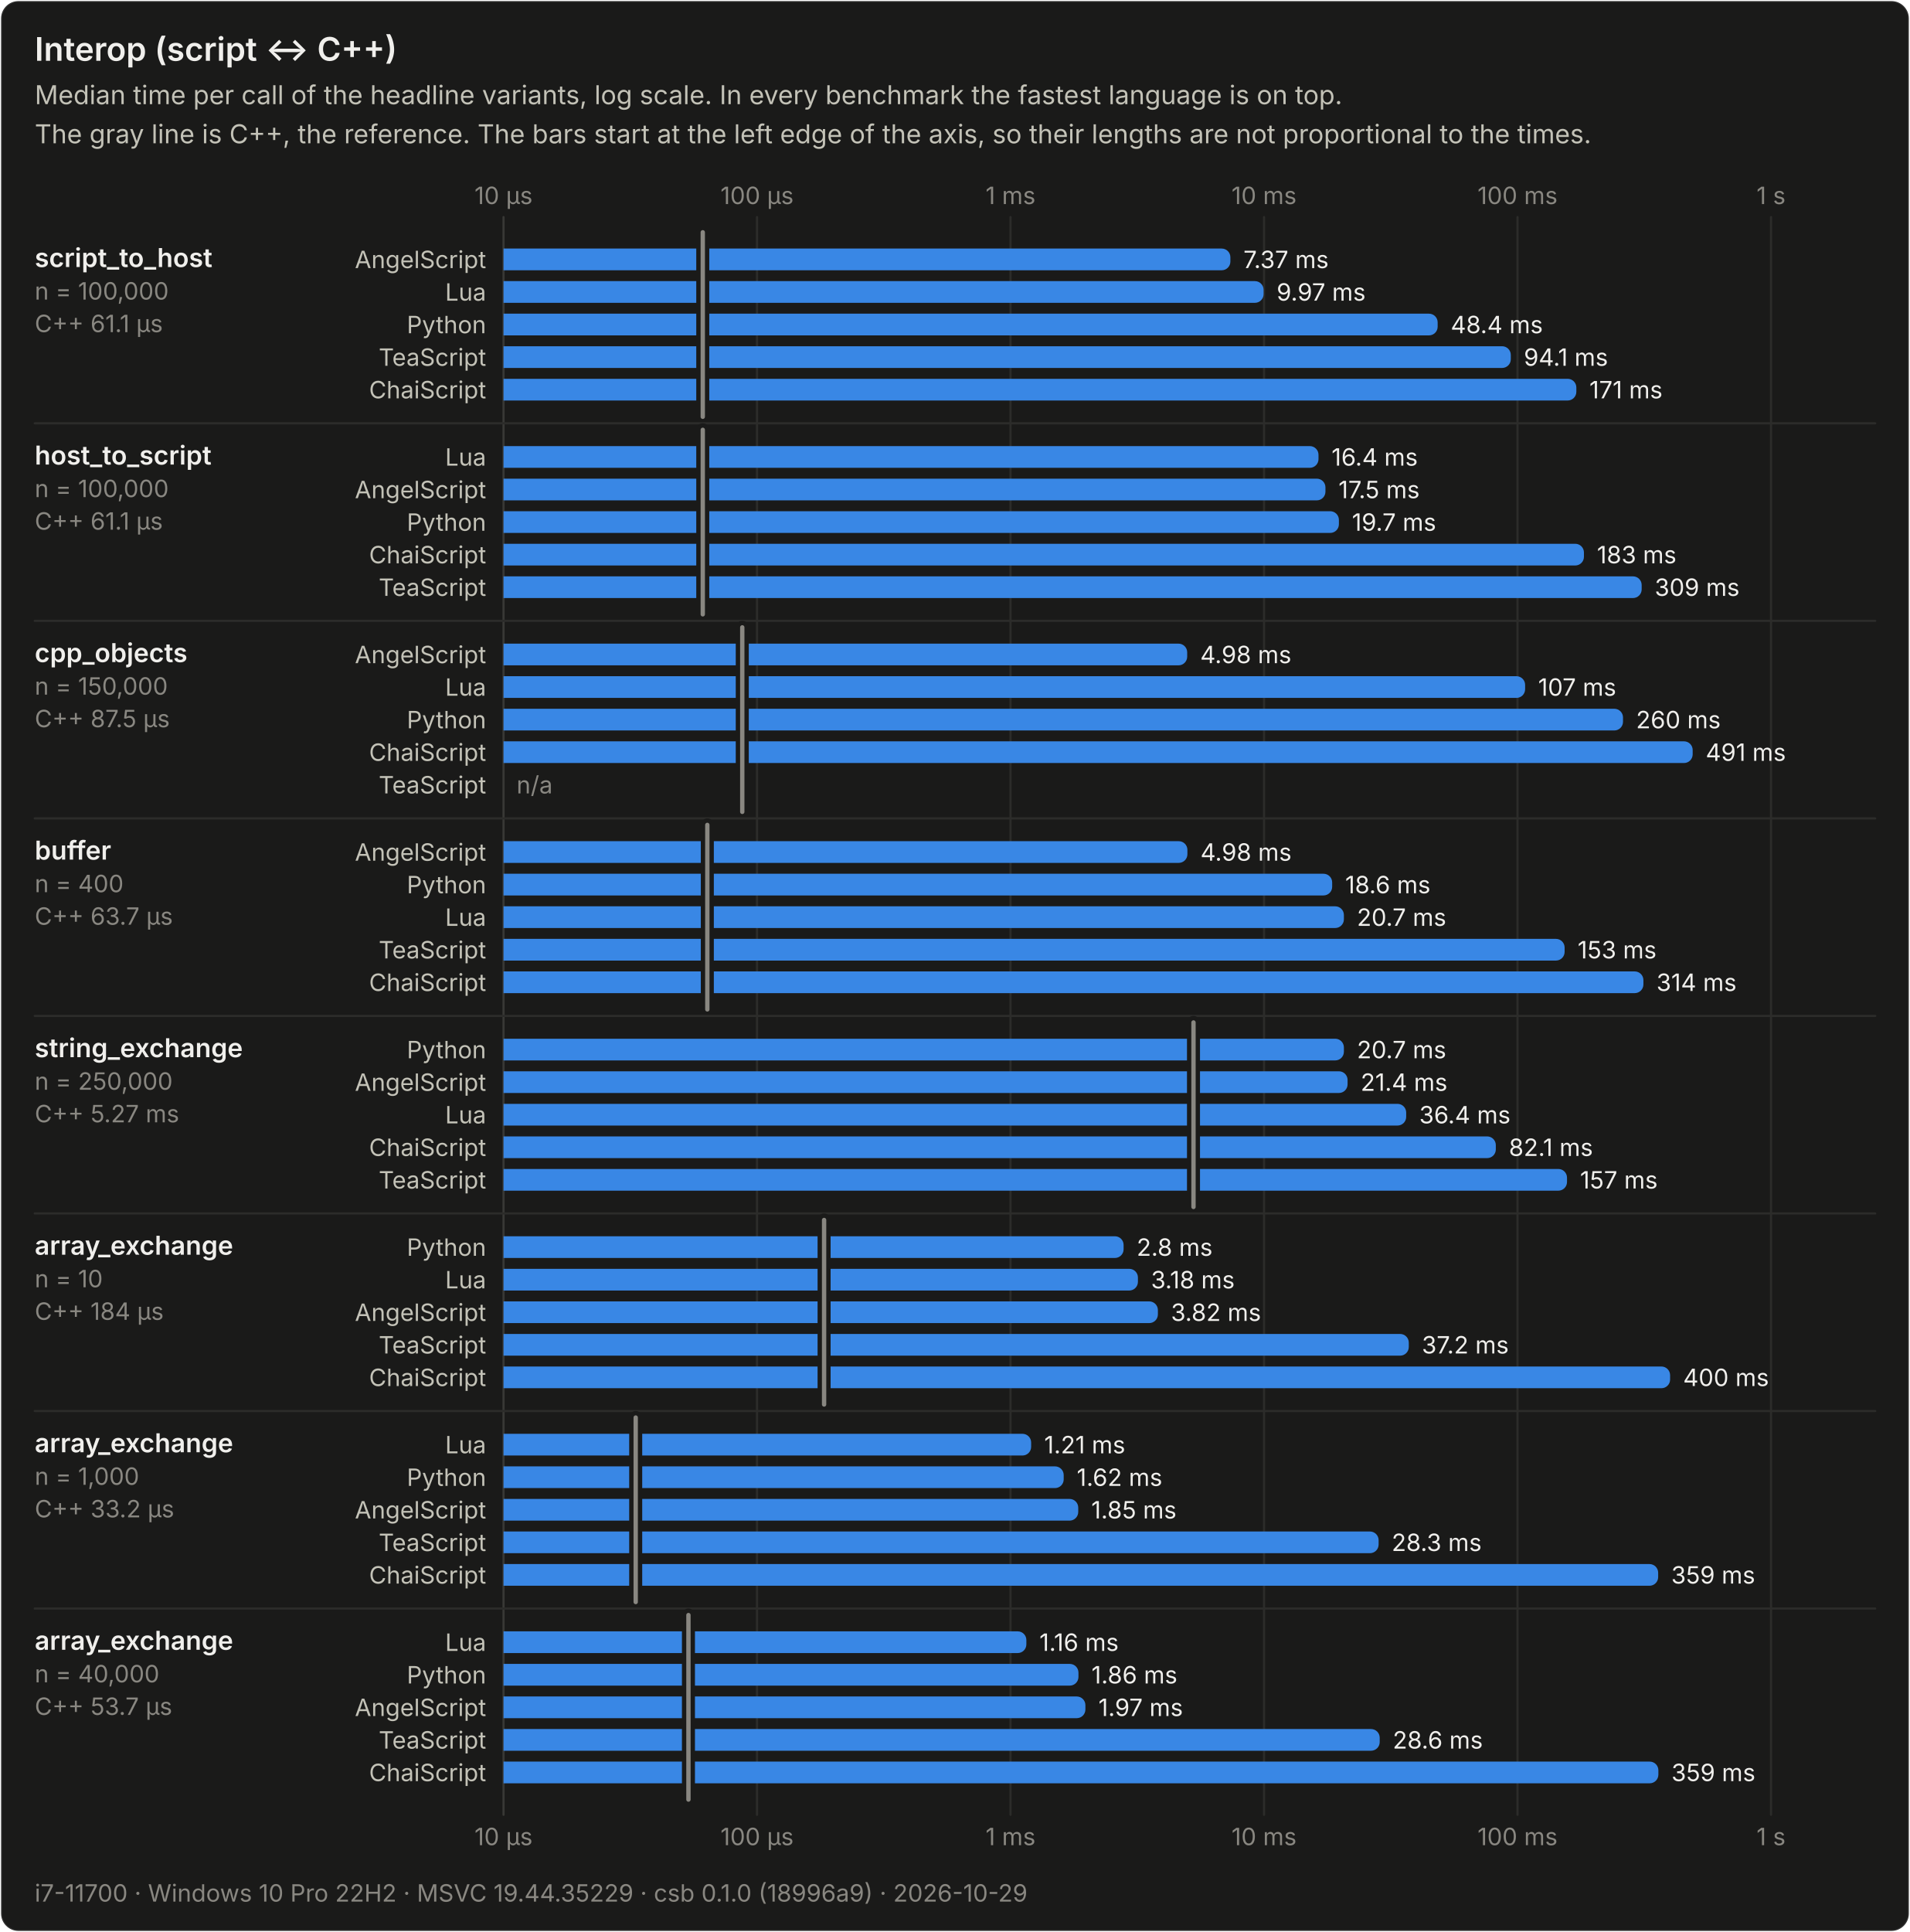
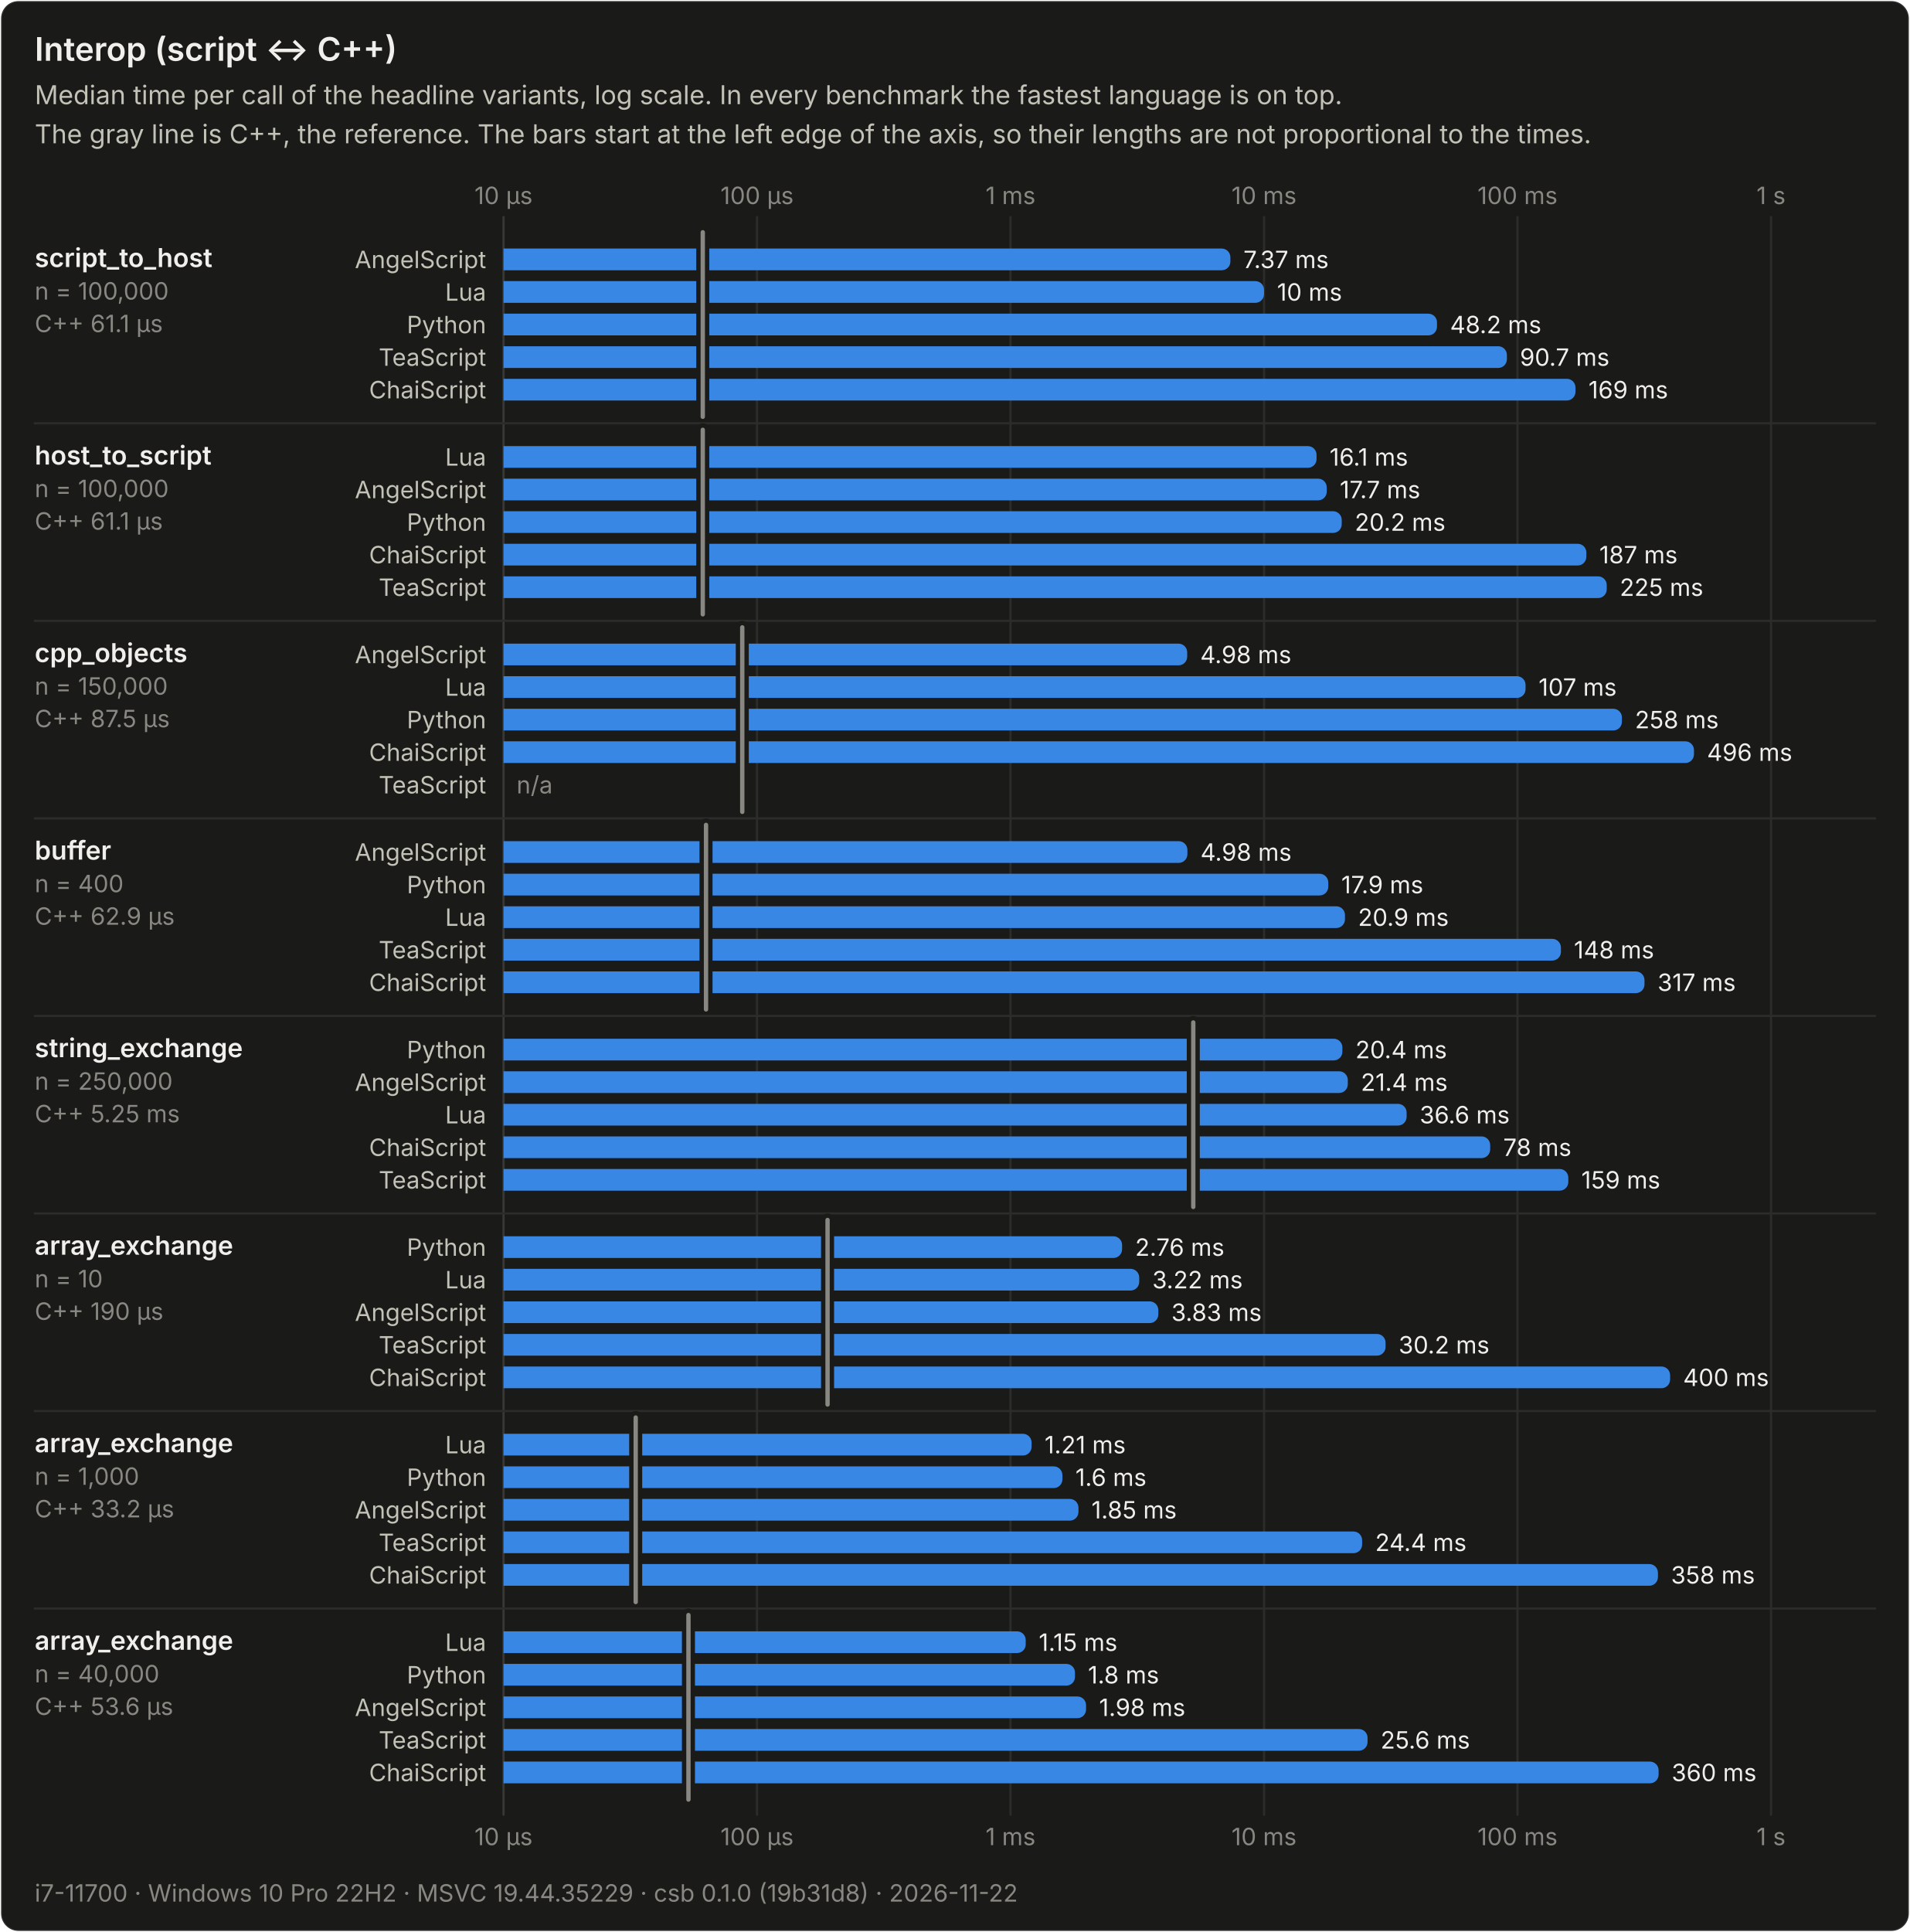
<svg xmlns="http://www.w3.org/2000/svg" width="880" height="890" viewBox="0 0 880 890" font-family="system-ui, -apple-system, &quot;Segoe UI&quot;, sans-serif" role="img">
  <rect x="0.5" y="0.5" width="879" height="889" rx="8" fill="#1a1a19" stroke="rgba(255,255,255,0.10)" />
  <text x="16.0" y="28.0" font-size="15" fill="#f0efec" text-anchor="start" font-weight="600">Interop (script &lt;-&gt; C++)</text>
  <text x="16.0" y="48.0" font-size="12" fill="#c3c2b7" text-anchor="start">Median time per call of the headline variants, log scale. In every benchmark the fastest language is on top.</text>
  <text x="16.0" y="66.0" font-size="12" fill="#c3c2b7" text-anchor="start">The gray line is C++, the reference. The bars start at the left edge of the axis, so their lengths are not proportional to the times.</text>
  <line x1="232.0" y1="100.0" x2="232.0" y2="836.0" stroke="#383835" stroke-width="1.0" stroke-linecap="round" />
  <text x="232.0" y="94.0" font-size="11" fill="#898781" text-anchor="middle">10 µs</text>
  <text x="232.0" y="850.0" font-size="11" fill="#898781" text-anchor="middle">10 µs</text>
  <line x1="348.8" y1="100.0" x2="348.8" y2="836.0" stroke="#2c2c2a" stroke-width="1.0" stroke-linecap="round" />
  <text x="348.8" y="94.0" font-size="11" fill="#898781" text-anchor="middle">100 µs</text>
  <text x="348.8" y="850.0" font-size="11" fill="#898781" text-anchor="middle">100 µs</text>
  <line x1="465.6" y1="100.0" x2="465.6" y2="836.0" stroke="#2c2c2a" stroke-width="1.0" stroke-linecap="round" />
  <text x="465.6" y="94.0" font-size="11" fill="#898781" text-anchor="middle">1 ms</text>
  <text x="465.6" y="850.0" font-size="11" fill="#898781" text-anchor="middle">1 ms</text>
  <line x1="582.4" y1="100.0" x2="582.4" y2="836.0" stroke="#2c2c2a" stroke-width="1.0" stroke-linecap="round" />
  <text x="582.4" y="94.0" font-size="11" fill="#898781" text-anchor="middle">10 ms</text>
  <text x="582.4" y="850.0" font-size="11" fill="#898781" text-anchor="middle">10 ms</text>
  <line x1="699.2" y1="100.0" x2="699.2" y2="836.0" stroke="#2c2c2a" stroke-width="1.0" stroke-linecap="round" />
  <text x="699.2" y="94.0" font-size="11" fill="#898781" text-anchor="middle">100 ms</text>
  <text x="699.2" y="850.0" font-size="11" fill="#898781" text-anchor="middle">100 ms</text>
  <line x1="816.0" y1="100.0" x2="816.0" y2="836.0" stroke="#2c2c2a" stroke-width="1.0" stroke-linecap="round" />
  <text x="816.0" y="94.0" font-size="11" fill="#898781" text-anchor="middle">1 s</text>
  <text x="816.0" y="850.0" font-size="11" fill="#898781" text-anchor="middle">1 s</text>
  <text x="16.0" y="123.0" font-size="12" fill="#f0efec" text-anchor="start" font-weight="600">script_to_host</text>
  <text x="16.0" y="138.0" font-size="11" fill="#898781" text-anchor="start">n = 100,000</text>
  <text x="16.0" y="153.0" font-size="11" fill="#898781" text-anchor="start">C++ 61.1 µs</text>
  <text x="224.0" y="123.5" font-size="11" fill="#c3c2b7" text-anchor="end">AngelScript</text>
  <path d="M232.0,114.5 H562.9 A4.0,4.0 0 0 1 566.9,118.5 V120.5 A4.0,4.0 0 0 1 562.9,124.5 H232.0 Z" fill="#3987e5" />
  <text x="224.0" y="138.5" font-size="11" fill="#c3c2b7" text-anchor="end">Lua</text>
-   <path d="M232.0,129.5 H578.2 A4.0,4.0 0 0 1 582.2,133.5 V135.5 A4.0,4.0 0 0 1 578.2,139.5 H232.0 Z" fill="#3987e5" />
+   <path d="M232.0,129.5 H578.4 A4.0,4.0 0 0 1 582.4,133.5 V135.5 A4.0,4.0 0 0 1 578.4,139.5 H232.0 Z" fill="#3987e5" />
  <text x="224.0" y="153.5" font-size="11" fill="#c3c2b7" text-anchor="end">Python</text>
-   <path d="M232.0,144.5 H658.4 A4.0,4.0 0 0 1 662.4,148.5 V150.5 A4.0,4.0 0 0 1 658.4,154.5 H232.0 Z" fill="#3987e5" />
+   <path d="M232.0,144.5 H658.1 A4.0,4.0 0 0 1 662.1,148.5 V150.5 A4.0,4.0 0 0 1 658.1,154.5 H232.0 Z" fill="#3987e5" />
  <text x="224.0" y="168.5" font-size="11" fill="#c3c2b7" text-anchor="end">TeaScript</text>
-   <path d="M232.0,159.5 H692.1 A4.0,4.0 0 0 1 696.1,163.5 V165.5 A4.0,4.0 0 0 1 692.1,169.5 H232.0 Z" fill="#3987e5" />
+   <path d="M232.0,159.5 H690.3 A4.0,4.0 0 0 1 694.3,163.5 V165.5 A4.0,4.0 0 0 1 690.3,169.5 H232.0 Z" fill="#3987e5" />
  <text x="224.0" y="183.5" font-size="11" fill="#c3c2b7" text-anchor="end">ChaiScript</text>
-   <path d="M232.0,174.5 H722.3 A4.0,4.0 0 0 1 726.3,178.5 V180.5 A4.0,4.0 0 0 1 722.3,184.5 H232.0 Z" fill="#3987e5" />
+   <path d="M232.0,174.5 H721.9 A4.0,4.0 0 0 1 725.9,178.5 V180.5 A4.0,4.0 0 0 1 721.9,184.5 H232.0 Z" fill="#3987e5" />
  <line x1="323.8" y1="107.0" x2="323.8" y2="192.0" stroke="#1a1a19" stroke-width="6" stroke-linecap="round" />
  <line x1="323.8" y1="107.0" x2="323.8" y2="192.0" stroke="#898781" stroke-width="2" stroke-linecap="round" />
  <text x="572.9" y="123.5" font-size="11" fill="#f0efec" text-anchor="start">7.37 ms</text>
-   <text x="588.2" y="138.5" font-size="11" fill="#f0efec" text-anchor="start">9.97 ms</text>
-   <text x="668.4" y="153.5" font-size="11" fill="#f0efec" text-anchor="start">48.4 ms</text>
-   <text x="702.1" y="168.5" font-size="11" fill="#f0efec" text-anchor="start">94.1 ms</text>
-   <text x="732.3" y="183.5" font-size="11" fill="#f0efec" text-anchor="start">171 ms</text>
+   <text x="588.4" y="138.5" font-size="11" fill="#f0efec" text-anchor="start">10 ms</text>
+   <text x="668.1" y="153.5" font-size="11" fill="#f0efec" text-anchor="start">48.2 ms</text>
+   <text x="700.3" y="168.5" font-size="11" fill="#f0efec" text-anchor="start">90.7 ms</text>
+   <text x="731.9" y="183.5" font-size="11" fill="#f0efec" text-anchor="start">169 ms</text>
  <line x1="16.0" y1="195.0" x2="864.0" y2="195.0" stroke="#2c2c2a" stroke-width="1.0" stroke-linecap="round" />
  <text x="16.0" y="214.0" font-size="12" fill="#f0efec" text-anchor="start" font-weight="600">host_to_script</text>
  <text x="16.0" y="229.0" font-size="11" fill="#898781" text-anchor="start">n = 100,000</text>
  <text x="16.0" y="244.0" font-size="11" fill="#898781" text-anchor="start">C++ 61.1 µs</text>
  <text x="224.0" y="214.5" font-size="11" fill="#c3c2b7" text-anchor="end">Lua</text>
-   <path d="M232.0,205.5 H603.5 A4.0,4.0 0 0 1 607.5,209.5 V211.5 A4.0,4.0 0 0 1 603.5,215.5 H232.0 Z" fill="#3987e5" />
+   <path d="M232.0,205.5 H602.6 A4.0,4.0 0 0 1 606.6,209.5 V211.5 A4.0,4.0 0 0 1 602.6,215.5 H232.0 Z" fill="#3987e5" />
  <text x="224.0" y="229.5" font-size="11" fill="#c3c2b7" text-anchor="end">AngelScript</text>
-   <path d="M232.0,220.5 H606.7 A4.0,4.0 0 0 1 610.7,224.5 V226.5 A4.0,4.0 0 0 1 606.7,230.5 H232.0 Z" fill="#3987e5" />
+   <path d="M232.0,220.5 H607.3 A4.0,4.0 0 0 1 611.3,224.5 V226.5 A4.0,4.0 0 0 1 607.3,230.5 H232.0 Z" fill="#3987e5" />
  <text x="224.0" y="244.5" font-size="11" fill="#c3c2b7" text-anchor="end">Python</text>
-   <path d="M232.0,235.5 H612.9 A4.0,4.0 0 0 1 616.9,239.5 V241.5 A4.0,4.0 0 0 1 612.9,245.5 H232.0 Z" fill="#3987e5" />
+   <path d="M232.0,235.5 H614.2 A4.0,4.0 0 0 1 618.2,239.5 V241.5 A4.0,4.0 0 0 1 614.2,245.5 H232.0 Z" fill="#3987e5" />
  <text x="224.0" y="259.5" font-size="11" fill="#c3c2b7" text-anchor="end">ChaiScript</text>
-   <path d="M232.0,250.5 H725.8 A4.0,4.0 0 0 1 729.8,254.5 V256.5 A4.0,4.0 0 0 1 725.8,260.5 H232.0 Z" fill="#3987e5" />
+   <path d="M232.0,250.5 H726.9 A4.0,4.0 0 0 1 730.9,254.5 V256.5 A4.0,4.0 0 0 1 726.9,260.5 H232.0 Z" fill="#3987e5" />
  <text x="224.0" y="274.5" font-size="11" fill="#c3c2b7" text-anchor="end">TeaScript</text>
-   <path d="M232.0,265.5 H752.4 A4.0,4.0 0 0 1 756.4,269.5 V271.5 A4.0,4.0 0 0 1 752.4,275.5 H232.0 Z" fill="#3987e5" />
+   <path d="M232.0,265.5 H736.3 A4.0,4.0 0 0 1 740.3,269.5 V271.5 A4.0,4.0 0 0 1 736.3,275.5 H232.0 Z" fill="#3987e5" />
  <line x1="323.8" y1="198.0" x2="323.8" y2="283.0" stroke="#1a1a19" stroke-width="6" stroke-linecap="round" />
  <line x1="323.8" y1="198.0" x2="323.8" y2="283.0" stroke="#898781" stroke-width="2" stroke-linecap="round" />
-   <text x="613.5" y="214.5" font-size="11" fill="#f0efec" text-anchor="start">16.4 ms</text>
-   <text x="616.7" y="229.5" font-size="11" fill="#f0efec" text-anchor="start">17.5 ms</text>
-   <text x="622.9" y="244.5" font-size="11" fill="#f0efec" text-anchor="start">19.7 ms</text>
-   <text x="735.8" y="259.5" font-size="11" fill="#f0efec" text-anchor="start">183 ms</text>
-   <text x="762.4" y="274.5" font-size="11" fill="#f0efec" text-anchor="start">309 ms</text>
+   <text x="612.6" y="214.5" font-size="11" fill="#f0efec" text-anchor="start">16.1 ms</text>
+   <text x="617.3" y="229.5" font-size="11" fill="#f0efec" text-anchor="start">17.7 ms</text>
+   <text x="624.2" y="244.5" font-size="11" fill="#f0efec" text-anchor="start">20.2 ms</text>
+   <text x="736.9" y="259.5" font-size="11" fill="#f0efec" text-anchor="start">187 ms</text>
+   <text x="746.3" y="274.5" font-size="11" fill="#f0efec" text-anchor="start">225 ms</text>
  <line x1="16.0" y1="286.0" x2="864.0" y2="286.0" stroke="#2c2c2a" stroke-width="1.0" stroke-linecap="round" />
  <text x="16.0" y="305.0" font-size="12" fill="#f0efec" text-anchor="start" font-weight="600">cpp_objects</text>
  <text x="16.0" y="320.0" font-size="11" fill="#898781" text-anchor="start">n = 150,000</text>
  <text x="16.0" y="335.0" font-size="11" fill="#898781" text-anchor="start">C++ 87.5 µs</text>
  <text x="224.0" y="305.5" font-size="11" fill="#c3c2b7" text-anchor="end">AngelScript</text>
  <path d="M232.0,296.5 H543.0 A4.0,4.0 0 0 1 547.0,300.5 V302.5 A4.0,4.0 0 0 1 543.0,306.5 H232.0 Z" fill="#3987e5" />
  <text x="224.0" y="320.5" font-size="11" fill="#c3c2b7" text-anchor="end">Lua</text>
-   <path d="M232.0,311.5 H698.7 A4.0,4.0 0 0 1 702.7,315.5 V317.5 A4.0,4.0 0 0 1 698.7,321.5 H232.0 Z" fill="#3987e5" />
+   <path d="M232.0,311.5 H698.9 A4.0,4.0 0 0 1 702.9,315.5 V317.5 A4.0,4.0 0 0 1 698.9,321.5 H232.0 Z" fill="#3987e5" />
  <text x="224.0" y="335.5" font-size="11" fill="#c3c2b7" text-anchor="end">Python</text>
-   <path d="M232.0,326.5 H743.8 A4.0,4.0 0 0 1 747.8,330.5 V332.5 A4.0,4.0 0 0 1 743.8,336.5 H232.0 Z" fill="#3987e5" />
+   <path d="M232.0,326.5 H743.3 A4.0,4.0 0 0 1 747.3,330.5 V332.5 A4.0,4.0 0 0 1 743.3,336.5 H232.0 Z" fill="#3987e5" />
  <text x="224.0" y="350.5" font-size="11" fill="#c3c2b7" text-anchor="end">ChaiScript</text>
-   <path d="M232.0,341.5 H775.9 A4.0,4.0 0 0 1 779.9,345.5 V347.5 A4.0,4.0 0 0 1 775.9,351.5 H232.0 Z" fill="#3987e5" />
+   <path d="M232.0,341.5 H776.5 A4.0,4.0 0 0 1 780.5,345.5 V347.5 A4.0,4.0 0 0 1 776.5,351.5 H232.0 Z" fill="#3987e5" />
  <text x="224.0" y="365.5" font-size="11" fill="#c3c2b7" text-anchor="end">TeaScript</text>
  <line x1="342.0" y1="289.0" x2="342.0" y2="374.0" stroke="#1a1a19" stroke-width="6" stroke-linecap="round" />
  <line x1="342.0" y1="289.0" x2="342.0" y2="374.0" stroke="#898781" stroke-width="2" stroke-linecap="round" />
  <text x="553.0" y="305.5" font-size="11" fill="#f0efec" text-anchor="start">4.98 ms</text>
-   <text x="708.7" y="320.5" font-size="11" fill="#f0efec" text-anchor="start">107 ms</text>
-   <text x="753.8" y="335.5" font-size="11" fill="#f0efec" text-anchor="start">260 ms</text>
-   <text x="785.9" y="350.5" font-size="11" fill="#f0efec" text-anchor="start">491 ms</text>
+   <text x="708.9" y="320.5" font-size="11" fill="#f0efec" text-anchor="start">107 ms</text>
+   <text x="753.3" y="335.5" font-size="11" fill="#f0efec" text-anchor="start">258 ms</text>
+   <text x="786.5" y="350.5" font-size="11" fill="#f0efec" text-anchor="start">496 ms</text>
  <text x="238.0" y="365.5" font-size="11" fill="#898781" text-anchor="start">n/a</text>
  <line x1="16.0" y1="377.0" x2="864.0" y2="377.0" stroke="#2c2c2a" stroke-width="1.0" stroke-linecap="round" />
  <text x="16.0" y="396.0" font-size="12" fill="#f0efec" text-anchor="start" font-weight="600">buffer</text>
  <text x="16.0" y="411.0" font-size="11" fill="#898781" text-anchor="start">n = 400</text>
-   <text x="16.0" y="426.0" font-size="11" fill="#898781" text-anchor="start">C++ 63.7 µs</text>
+   <text x="16.0" y="426.0" font-size="11" fill="#898781" text-anchor="start">C++ 62.9 µs</text>
  <text x="224.0" y="396.5" font-size="11" fill="#c3c2b7" text-anchor="end">AngelScript</text>
  <path d="M232.0,387.5 H543.1 A4.0,4.0 0 0 1 547.1,391.5 V393.5 A4.0,4.0 0 0 1 543.1,397.5 H232.0 Z" fill="#3987e5" />
  <text x="224.0" y="411.5" font-size="11" fill="#c3c2b7" text-anchor="end">Python</text>
-   <path d="M232.0,402.5 H609.8 A4.0,4.0 0 0 1 613.8,406.5 V408.5 A4.0,4.0 0 0 1 609.8,412.5 H232.0 Z" fill="#3987e5" />
+   <path d="M232.0,402.5 H608.0 A4.0,4.0 0 0 1 612.0,406.5 V408.5 A4.0,4.0 0 0 1 608.0,412.5 H232.0 Z" fill="#3987e5" />
  <text x="224.0" y="426.5" font-size="11" fill="#c3c2b7" text-anchor="end">Lua</text>
-   <path d="M232.0,417.5 H615.2 A4.0,4.0 0 0 1 619.2,421.5 V423.5 A4.0,4.0 0 0 1 615.2,427.5 H232.0 Z" fill="#3987e5" />
+   <path d="M232.0,417.5 H615.7 A4.0,4.0 0 0 1 619.7,421.5 V423.5 A4.0,4.0 0 0 1 615.7,427.5 H232.0 Z" fill="#3987e5" />
  <text x="224.0" y="441.5" font-size="11" fill="#c3c2b7" text-anchor="end">TeaScript</text>
-   <path d="M232.0,432.5 H716.9 A4.0,4.0 0 0 1 720.9,436.5 V438.5 A4.0,4.0 0 0 1 716.9,442.5 H232.0 Z" fill="#3987e5" />
+   <path d="M232.0,432.5 H715.2 A4.0,4.0 0 0 1 719.2,436.5 V438.5 A4.0,4.0 0 0 1 715.2,442.5 H232.0 Z" fill="#3987e5" />
  <text x="224.0" y="456.5" font-size="11" fill="#c3c2b7" text-anchor="end">ChaiScript</text>
-   <path d="M232.0,447.5 H753.2 A4.0,4.0 0 0 1 757.2,451.5 V453.5 A4.0,4.0 0 0 1 753.2,457.5 H232.0 Z" fill="#3987e5" />
-   <line x1="325.9" y1="380.0" x2="325.9" y2="465.0" stroke="#1a1a19" stroke-width="6" stroke-linecap="round" />
-   <line x1="325.9" y1="380.0" x2="325.9" y2="465.0" stroke="#898781" stroke-width="2" stroke-linecap="round" />
+   <path d="M232.0,447.5 H753.7 A4.0,4.0 0 0 1 757.7,451.5 V453.5 A4.0,4.0 0 0 1 753.7,457.5 H232.0 Z" fill="#3987e5" />
+   <line x1="325.3" y1="380.0" x2="325.3" y2="465.0" stroke="#1a1a19" stroke-width="6" stroke-linecap="round" />
+   <line x1="325.3" y1="380.0" x2="325.3" y2="465.0" stroke="#898781" stroke-width="2" stroke-linecap="round" />
  <text x="553.1" y="396.5" font-size="11" fill="#f0efec" text-anchor="start">4.98 ms</text>
-   <text x="619.8" y="411.5" font-size="11" fill="#f0efec" text-anchor="start">18.6 ms</text>
-   <text x="625.2" y="426.5" font-size="11" fill="#f0efec" text-anchor="start">20.7 ms</text>
-   <text x="726.9" y="441.5" font-size="11" fill="#f0efec" text-anchor="start">153 ms</text>
-   <text x="763.2" y="456.5" font-size="11" fill="#f0efec" text-anchor="start">314 ms</text>
+   <text x="618.0" y="411.5" font-size="11" fill="#f0efec" text-anchor="start">17.9 ms</text>
+   <text x="625.7" y="426.5" font-size="11" fill="#f0efec" text-anchor="start">20.9 ms</text>
+   <text x="725.2" y="441.5" font-size="11" fill="#f0efec" text-anchor="start">148 ms</text>
+   <text x="763.7" y="456.5" font-size="11" fill="#f0efec" text-anchor="start">317 ms</text>
  <line x1="16.0" y1="468.0" x2="864.0" y2="468.0" stroke="#2c2c2a" stroke-width="1.0" stroke-linecap="round" />
  <text x="16.0" y="487.0" font-size="12" fill="#f0efec" text-anchor="start" font-weight="600">string_exchange</text>
  <text x="16.0" y="502.0" font-size="11" fill="#898781" text-anchor="start">n = 250,000</text>
-   <text x="16.0" y="517.0" font-size="11" fill="#898781" text-anchor="start">C++ 5.27 ms</text>
+   <text x="16.0" y="517.0" font-size="11" fill="#898781" text-anchor="start">C++ 5.25 ms</text>
  <text x="224.0" y="487.5" font-size="11" fill="#c3c2b7" text-anchor="end">Python</text>
-   <path d="M232.0,478.5 H615.2 A4.0,4.0 0 0 1 619.2,482.5 V484.5 A4.0,4.0 0 0 1 615.2,488.5 H232.0 Z" fill="#3987e5" />
+   <path d="M232.0,478.5 H614.5 A4.0,4.0 0 0 1 618.5,482.5 V484.5 A4.0,4.0 0 0 1 614.5,488.5 H232.0 Z" fill="#3987e5" />
  <text x="224.0" y="502.5" font-size="11" fill="#c3c2b7" text-anchor="end">AngelScript</text>
-   <path d="M232.0,493.5 H616.9 A4.0,4.0 0 0 1 620.9,497.5 V499.5 A4.0,4.0 0 0 1 616.9,503.5 H232.0 Z" fill="#3987e5" />
+   <path d="M232.0,493.5 H617.0 A4.0,4.0 0 0 1 621.0,497.5 V499.5 A4.0,4.0 0 0 1 617.0,503.5 H232.0 Z" fill="#3987e5" />
  <text x="224.0" y="517.5" font-size="11" fill="#c3c2b7" text-anchor="end">Lua</text>
-   <path d="M232.0,508.5 H643.9 A4.0,4.0 0 0 1 647.9,512.5 V514.5 A4.0,4.0 0 0 1 643.9,518.5 H232.0 Z" fill="#3987e5" />
+   <path d="M232.0,508.5 H644.1 A4.0,4.0 0 0 1 648.1,512.5 V514.5 A4.0,4.0 0 0 1 644.1,518.5 H232.0 Z" fill="#3987e5" />
  <text x="224.0" y="532.5" font-size="11" fill="#c3c2b7" text-anchor="end">ChaiScript</text>
-   <path d="M232.0,523.5 H685.2 A4.0,4.0 0 0 1 689.2,527.5 V529.5 A4.0,4.0 0 0 1 685.2,533.5 H232.0 Z" fill="#3987e5" />
+   <path d="M232.0,523.5 H682.6 A4.0,4.0 0 0 1 686.6,527.5 V529.5 A4.0,4.0 0 0 1 682.6,533.5 H232.0 Z" fill="#3987e5" />
  <text x="224.0" y="547.5" font-size="11" fill="#c3c2b7" text-anchor="end">TeaScript</text>
-   <path d="M232.0,538.5 H718.0 A4.0,4.0 0 0 1 722.0,542.5 V544.5 A4.0,4.0 0 0 1 718.0,548.5 H232.0 Z" fill="#3987e5" />
-   <line x1="549.9" y1="471.0" x2="549.9" y2="556.0" stroke="#1a1a19" stroke-width="6" stroke-linecap="round" />
-   <line x1="549.9" y1="471.0" x2="549.9" y2="556.0" stroke="#898781" stroke-width="2" stroke-linecap="round" />
-   <text x="625.2" y="487.5" font-size="11" fill="#f0efec" text-anchor="start">20.7 ms</text>
-   <text x="626.9" y="502.5" font-size="11" fill="#f0efec" text-anchor="start">21.4 ms</text>
-   <text x="653.9" y="517.5" font-size="11" fill="#f0efec" text-anchor="start">36.4 ms</text>
-   <text x="695.2" y="532.5" font-size="11" fill="#f0efec" text-anchor="start">82.1 ms</text>
-   <text x="728.0" y="547.5" font-size="11" fill="#f0efec" text-anchor="start">157 ms</text>
+   <path d="M232.0,538.5 H718.6 A4.0,4.0 0 0 1 722.6,542.5 V544.5 A4.0,4.0 0 0 1 718.6,548.5 H232.0 Z" fill="#3987e5" />
+   <line x1="549.8" y1="471.0" x2="549.8" y2="556.0" stroke="#1a1a19" stroke-width="6" stroke-linecap="round" />
+   <line x1="549.8" y1="471.0" x2="549.8" y2="556.0" stroke="#898781" stroke-width="2" stroke-linecap="round" />
+   <text x="624.5" y="487.5" font-size="11" fill="#f0efec" text-anchor="start">20.4 ms</text>
+   <text x="627.0" y="502.5" font-size="11" fill="#f0efec" text-anchor="start">21.4 ms</text>
+   <text x="654.1" y="517.5" font-size="11" fill="#f0efec" text-anchor="start">36.6 ms</text>
+   <text x="692.6" y="532.5" font-size="11" fill="#f0efec" text-anchor="start">78 ms</text>
+   <text x="728.6" y="547.5" font-size="11" fill="#f0efec" text-anchor="start">159 ms</text>
  <line x1="16.0" y1="559.0" x2="864.0" y2="559.0" stroke="#2c2c2a" stroke-width="1.0" stroke-linecap="round" />
  <text x="16.0" y="578.0" font-size="12" fill="#f0efec" text-anchor="start" font-weight="600">array_exchange</text>
  <text x="16.0" y="593.0" font-size="11" fill="#898781" text-anchor="start">n = 10</text>
-   <text x="16.0" y="608.0" font-size="11" fill="#898781" text-anchor="start">C++ 184 µs</text>
+   <text x="16.0" y="608.0" font-size="11" fill="#898781" text-anchor="start">C++ 190 µs</text>
  <text x="224.0" y="578.5" font-size="11" fill="#c3c2b7" text-anchor="end">Python</text>
-   <path d="M232.0,569.5 H513.7 A4.0,4.0 0 0 1 517.7,573.5 V575.5 A4.0,4.0 0 0 1 513.7,579.5 H232.0 Z" fill="#3987e5" />
+   <path d="M232.0,569.5 H513.0 A4.0,4.0 0 0 1 517.0,573.5 V575.5 A4.0,4.0 0 0 1 513.0,579.5 H232.0 Z" fill="#3987e5" />
  <text x="224.0" y="593.5" font-size="11" fill="#c3c2b7" text-anchor="end">Lua</text>
-   <path d="M232.0,584.5 H520.3 A4.0,4.0 0 0 1 524.3,588.5 V590.5 A4.0,4.0 0 0 1 520.3,594.5 H232.0 Z" fill="#3987e5" />
+   <path d="M232.0,584.5 H520.9 A4.0,4.0 0 0 1 524.9,588.5 V590.5 A4.0,4.0 0 0 1 520.9,594.5 H232.0 Z" fill="#3987e5" />
  <text x="224.0" y="608.5" font-size="11" fill="#c3c2b7" text-anchor="end">AngelScript</text>
-   <path d="M232.0,599.5 H529.5 A4.0,4.0 0 0 1 533.5,603.5 V605.5 A4.0,4.0 0 0 1 529.5,609.5 H232.0 Z" fill="#3987e5" />
+   <path d="M232.0,599.5 H529.7 A4.0,4.0 0 0 1 533.7,603.5 V605.5 A4.0,4.0 0 0 1 529.7,609.5 H232.0 Z" fill="#3987e5" />
  <text x="224.0" y="623.5" font-size="11" fill="#c3c2b7" text-anchor="end">TeaScript</text>
-   <path d="M232.0,614.5 H645.1 A4.0,4.0 0 0 1 649.1,618.5 V620.5 A4.0,4.0 0 0 1 645.1,624.5 H232.0 Z" fill="#3987e5" />
+   <path d="M232.0,614.5 H634.4 A4.0,4.0 0 0 1 638.4,618.5 V620.5 A4.0,4.0 0 0 1 634.4,624.5 H232.0 Z" fill="#3987e5" />
  <text x="224.0" y="638.5" font-size="11" fill="#c3c2b7" text-anchor="end">ChaiScript</text>
  <path d="M232.0,629.5 H765.5 A4.0,4.0 0 0 1 769.5,633.5 V635.5 A4.0,4.0 0 0 1 765.5,639.5 H232.0 Z" fill="#3987e5" />
-   <line x1="379.7" y1="562.0" x2="379.7" y2="647.0" stroke="#1a1a19" stroke-width="6" stroke-linecap="round" />
-   <line x1="379.7" y1="562.0" x2="379.7" y2="647.0" stroke="#898781" stroke-width="2" stroke-linecap="round" />
-   <text x="523.7" y="578.5" font-size="11" fill="#f0efec" text-anchor="start">2.8 ms</text>
-   <text x="530.3" y="593.5" font-size="11" fill="#f0efec" text-anchor="start">3.18 ms</text>
-   <text x="539.5" y="608.5" font-size="11" fill="#f0efec" text-anchor="start">3.82 ms</text>
-   <text x="655.1" y="623.5" font-size="11" fill="#f0efec" text-anchor="start">37.2 ms</text>
+   <line x1="381.3" y1="562.0" x2="381.3" y2="647.0" stroke="#1a1a19" stroke-width="6" stroke-linecap="round" />
+   <line x1="381.3" y1="562.0" x2="381.3" y2="647.0" stroke="#898781" stroke-width="2" stroke-linecap="round" />
+   <text x="523.0" y="578.5" font-size="11" fill="#f0efec" text-anchor="start">2.76 ms</text>
+   <text x="530.9" y="593.5" font-size="11" fill="#f0efec" text-anchor="start">3.22 ms</text>
+   <text x="539.7" y="608.5" font-size="11" fill="#f0efec" text-anchor="start">3.83 ms</text>
+   <text x="644.4" y="623.5" font-size="11" fill="#f0efec" text-anchor="start">30.2 ms</text>
  <text x="775.5" y="638.5" font-size="11" fill="#f0efec" text-anchor="start">400 ms</text>
  <line x1="16.0" y1="650.0" x2="864.0" y2="650.0" stroke="#2c2c2a" stroke-width="1.0" stroke-linecap="round" />
  <text x="16.0" y="669.0" font-size="12" fill="#f0efec" text-anchor="start" font-weight="600">array_exchange</text>
  <text x="16.0" y="684.0" font-size="11" fill="#898781" text-anchor="start">n = 1,000</text>
  <text x="16.0" y="699.0" font-size="11" fill="#898781" text-anchor="start">C++ 33.2 µs</text>
  <text x="224.0" y="669.5" font-size="11" fill="#c3c2b7" text-anchor="end">Lua</text>
-   <path d="M232.0,660.5 H471.1 A4.0,4.0 0 0 1 475.1,664.5 V666.5 A4.0,4.0 0 0 1 471.1,670.5 H232.0 Z" fill="#3987e5" />
+   <path d="M232.0,660.5 H471.3 A4.0,4.0 0 0 1 475.3,664.5 V666.5 A4.0,4.0 0 0 1 471.3,670.5 H232.0 Z" fill="#3987e5" />
  <text x="224.0" y="684.5" font-size="11" fill="#c3c2b7" text-anchor="end">Python</text>
-   <path d="M232.0,675.5 H486.1 A4.0,4.0 0 0 1 490.1,679.5 V681.5 A4.0,4.0 0 0 1 486.1,685.5 H232.0 Z" fill="#3987e5" />
+   <path d="M232.0,675.5 H485.5 A4.0,4.0 0 0 1 489.5,679.5 V681.5 A4.0,4.0 0 0 1 485.5,685.5 H232.0 Z" fill="#3987e5" />
  <text x="224.0" y="699.5" font-size="11" fill="#c3c2b7" text-anchor="end">AngelScript</text>
-   <path d="M232.0,690.5 H492.8 A4.0,4.0 0 0 1 496.8,694.5 V696.5 A4.0,4.0 0 0 1 492.8,700.5 H232.0 Z" fill="#3987e5" />
+   <path d="M232.0,690.5 H492.9 A4.0,4.0 0 0 1 496.9,694.5 V696.5 A4.0,4.0 0 0 1 492.9,700.5 H232.0 Z" fill="#3987e5" />
  <text x="224.0" y="714.5" font-size="11" fill="#c3c2b7" text-anchor="end">TeaScript</text>
-   <path d="M232.0,705.5 H631.2 A4.0,4.0 0 0 1 635.2,709.5 V711.5 A4.0,4.0 0 0 1 631.2,715.5 H232.0 Z" fill="#3987e5" />
+   <path d="M232.0,705.5 H623.6 A4.0,4.0 0 0 1 627.6,709.5 V711.5 A4.0,4.0 0 0 1 623.6,715.5 H232.0 Z" fill="#3987e5" />
  <text x="224.0" y="729.5" font-size="11" fill="#c3c2b7" text-anchor="end">ChaiScript</text>
-   <path d="M232.0,720.5 H760.0 A4.0,4.0 0 0 1 764.0,724.5 V726.5 A4.0,4.0 0 0 1 760.0,730.5 H232.0 Z" fill="#3987e5" />
+   <path d="M232.0,720.5 H759.9 A4.0,4.0 0 0 1 763.9,724.5 V726.5 A4.0,4.0 0 0 1 759.9,730.5 H232.0 Z" fill="#3987e5" />
  <line x1="292.9" y1="653.0" x2="292.9" y2="738.0" stroke="#1a1a19" stroke-width="6" stroke-linecap="round" />
  <line x1="292.9" y1="653.0" x2="292.9" y2="738.0" stroke="#898781" stroke-width="2" stroke-linecap="round" />
-   <text x="481.1" y="669.5" font-size="11" fill="#f0efec" text-anchor="start">1.21 ms</text>
-   <text x="496.1" y="684.5" font-size="11" fill="#f0efec" text-anchor="start">1.62 ms</text>
-   <text x="502.8" y="699.5" font-size="11" fill="#f0efec" text-anchor="start">1.85 ms</text>
-   <text x="641.2" y="714.5" font-size="11" fill="#f0efec" text-anchor="start">28.3 ms</text>
-   <text x="770.0" y="729.5" font-size="11" fill="#f0efec" text-anchor="start">359 ms</text>
+   <text x="481.3" y="669.5" font-size="11" fill="#f0efec" text-anchor="start">1.21 ms</text>
+   <text x="495.5" y="684.5" font-size="11" fill="#f0efec" text-anchor="start">1.6 ms</text>
+   <text x="502.9" y="699.5" font-size="11" fill="#f0efec" text-anchor="start">1.85 ms</text>
+   <text x="633.6" y="714.5" font-size="11" fill="#f0efec" text-anchor="start">24.4 ms</text>
+   <text x="769.9" y="729.5" font-size="11" fill="#f0efec" text-anchor="start">358 ms</text>
  <line x1="16.0" y1="741.0" x2="864.0" y2="741.0" stroke="#2c2c2a" stroke-width="1.0" stroke-linecap="round" />
  <text x="16.0" y="760.0" font-size="12" fill="#f0efec" text-anchor="start" font-weight="600">array_exchange</text>
  <text x="16.0" y="775.0" font-size="11" fill="#898781" text-anchor="start">n = 40,000</text>
-   <text x="16.0" y="790.0" font-size="11" fill="#898781" text-anchor="start">C++ 53.7 µs</text>
+   <text x="16.0" y="790.0" font-size="11" fill="#898781" text-anchor="start">C++ 53.6 µs</text>
  <text x="224.0" y="760.5" font-size="11" fill="#c3c2b7" text-anchor="end">Lua</text>
-   <path d="M232.0,751.5 H468.9 A4.0,4.0 0 0 1 472.9,755.5 V757.5 A4.0,4.0 0 0 1 468.9,761.5 H232.0 Z" fill="#3987e5" />
+   <path d="M232.0,751.5 H468.6 A4.0,4.0 0 0 1 472.6,755.5 V757.5 A4.0,4.0 0 0 1 468.6,761.5 H232.0 Z" fill="#3987e5" />
  <text x="224.0" y="775.5" font-size="11" fill="#c3c2b7" text-anchor="end">Python</text>
-   <path d="M232.0,766.5 H492.9 A4.0,4.0 0 0 1 496.9,770.5 V772.5 A4.0,4.0 0 0 1 492.9,776.5 H232.0 Z" fill="#3987e5" />
+   <path d="M232.0,766.5 H491.3 A4.0,4.0 0 0 1 495.3,770.5 V772.5 A4.0,4.0 0 0 1 491.3,776.5 H232.0 Z" fill="#3987e5" />
  <text x="224.0" y="790.5" font-size="11" fill="#c3c2b7" text-anchor="end">AngelScript</text>
-   <path d="M232.0,781.5 H496.1 A4.0,4.0 0 0 1 500.1,785.5 V787.5 A4.0,4.0 0 0 1 496.1,791.5 H232.0 Z" fill="#3987e5" />
+   <path d="M232.0,781.5 H496.4 A4.0,4.0 0 0 1 500.4,785.5 V787.5 A4.0,4.0 0 0 1 496.4,791.5 H232.0 Z" fill="#3987e5" />
  <text x="224.0" y="805.5" font-size="11" fill="#c3c2b7" text-anchor="end">TeaScript</text>
-   <path d="M232.0,796.5 H631.7 A4.0,4.0 0 0 1 635.7,800.5 V802.5 A4.0,4.0 0 0 1 631.7,806.5 H232.0 Z" fill="#3987e5" />
+   <path d="M232.0,796.5 H626.1 A4.0,4.0 0 0 1 630.1,800.5 V802.5 A4.0,4.0 0 0 1 626.1,806.5 H232.0 Z" fill="#3987e5" />
  <text x="224.0" y="820.5" font-size="11" fill="#c3c2b7" text-anchor="end">ChaiScript</text>
-   <path d="M232.0,811.5 H760.1 A4.0,4.0 0 0 1 764.1,815.5 V817.5 A4.0,4.0 0 0 1 760.1,821.5 H232.0 Z" fill="#3987e5" />
+   <path d="M232.0,811.5 H760.2 A4.0,4.0 0 0 1 764.2,815.5 V817.5 A4.0,4.0 0 0 1 760.2,821.5 H232.0 Z" fill="#3987e5" />
  <line x1="317.2" y1="744.0" x2="317.2" y2="829.0" stroke="#1a1a19" stroke-width="6" stroke-linecap="round" />
  <line x1="317.2" y1="744.0" x2="317.2" y2="829.0" stroke="#898781" stroke-width="2" stroke-linecap="round" />
-   <text x="478.9" y="760.5" font-size="11" fill="#f0efec" text-anchor="start">1.16 ms</text>
-   <text x="502.9" y="775.5" font-size="11" fill="#f0efec" text-anchor="start">1.86 ms</text>
-   <text x="506.1" y="790.5" font-size="11" fill="#f0efec" text-anchor="start">1.97 ms</text>
-   <text x="641.7" y="805.5" font-size="11" fill="#f0efec" text-anchor="start">28.6 ms</text>
-   <text x="770.1" y="820.5" font-size="11" fill="#f0efec" text-anchor="start">359 ms</text>
-   <text x="16.0" y="876.0" font-size="11" fill="#898781" text-anchor="start">i7-11700 · Windows 10 Pro 22H2 · MSVC 19.44.35229 · csb 0.1.0 (18996a9) · 2026-10-29</text>
+   <text x="478.6" y="760.5" font-size="11" fill="#f0efec" text-anchor="start">1.15 ms</text>
+   <text x="501.3" y="775.5" font-size="11" fill="#f0efec" text-anchor="start">1.8 ms</text>
+   <text x="506.4" y="790.5" font-size="11" fill="#f0efec" text-anchor="start">1.98 ms</text>
+   <text x="636.1" y="805.5" font-size="11" fill="#f0efec" text-anchor="start">25.6 ms</text>
+   <text x="770.2" y="820.5" font-size="11" fill="#f0efec" text-anchor="start">360 ms</text>
+   <text x="16.0" y="876.0" font-size="11" fill="#898781" text-anchor="start">i7-11700 · Windows 10 Pro 22H2 · MSVC 19.44.35229 · csb 0.1.0 (19b31d8) · 2026-11-22</text>
</svg>
